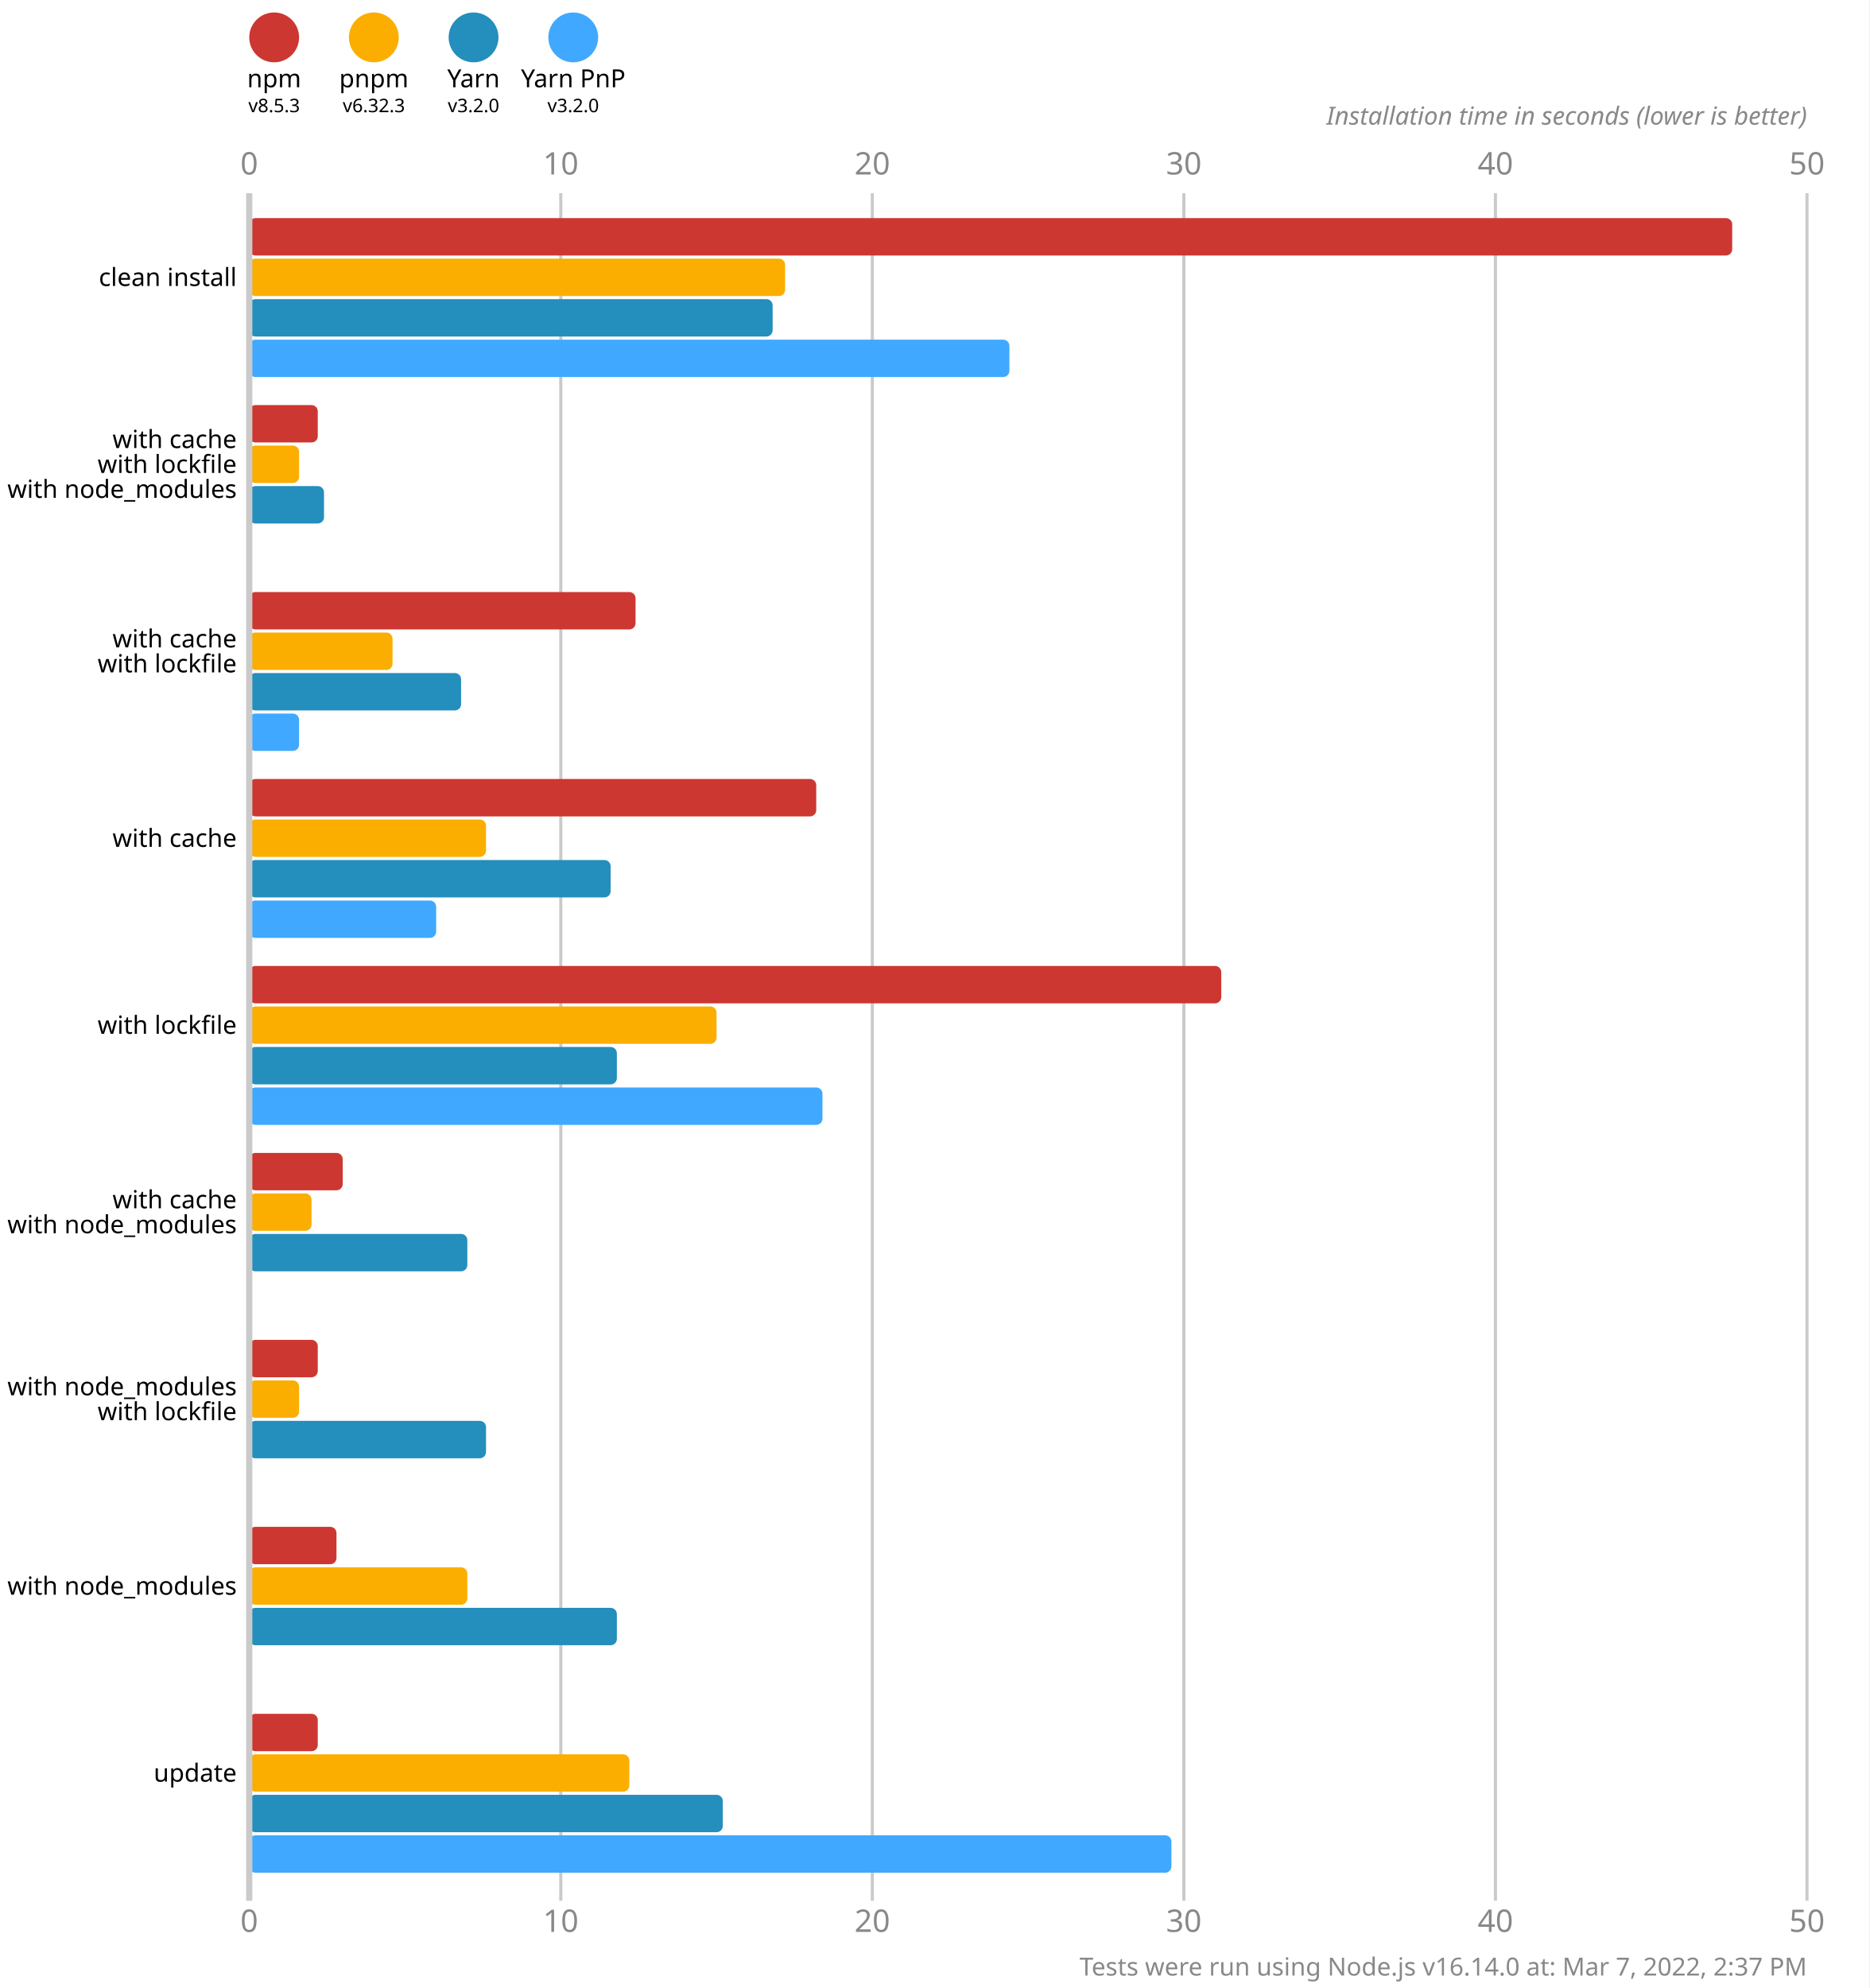
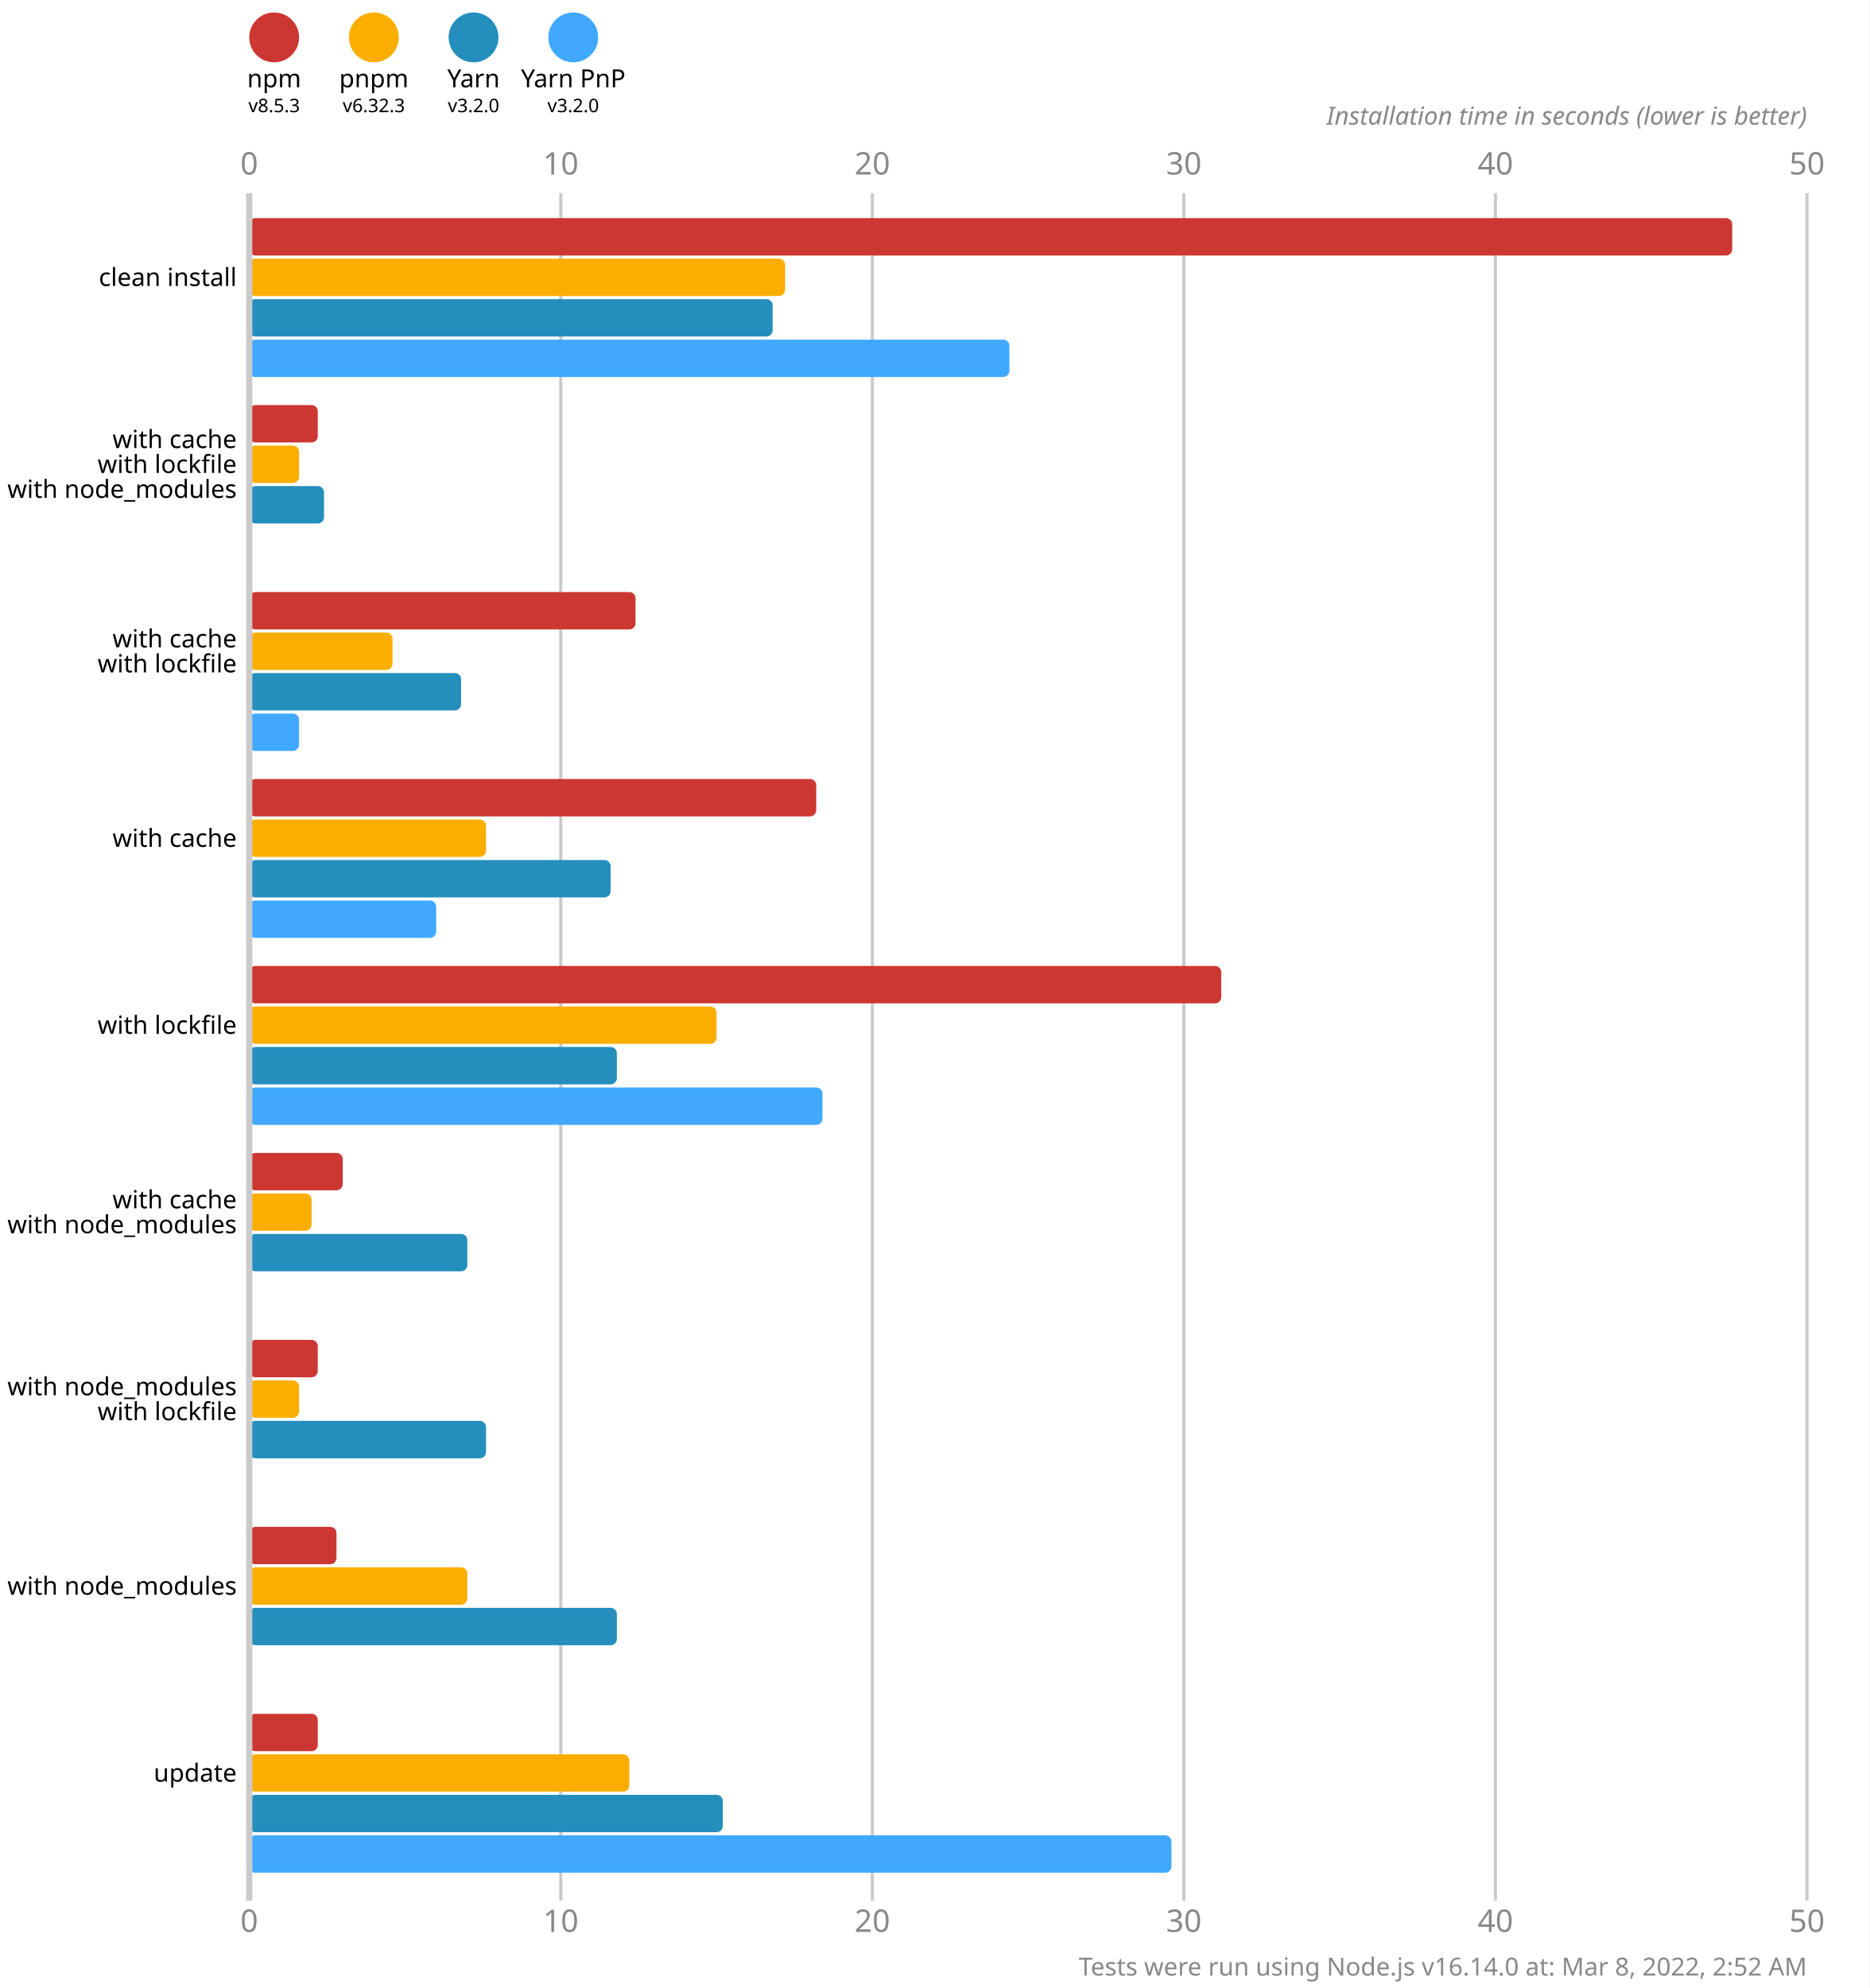
<svg xmlns="http://www.w3.org/2000/svg" version="1.1" viewBox="0 0 300 319">
  <style>
    .font { font-family: sans-serif; }
    .s3 { font-size: 3px; }
    .s4 { font-size: 4px; }
    .s5 { font-size: 5px; }
    .line { stroke: #cacaca; }
    .width { stroke-width: 0.5; }
    .text { fill: #888; }
  </style>
  <rect x="0" y="0" width="300" height="319" fill="#fff" />
  <circle cx="44" cy="6" r="4" fill="#cd3731" />
  <text x="44" y="14" class="font s4" text-anchor="middle">npm</text>
  <text x="44" y="18" class="font s3" text-anchor="middle">v8.5.3</text>
  <circle cx="60" cy="6" r="4" fill="#fbae00" />
  <text x="60" y="14" class="font s4" text-anchor="middle">pnpm</text>
  <text x="60" y="18" class="font s3" text-anchor="middle">v6.32.3</text>
  <circle cx="76" cy="6" r="4" fill="#248ebd" />
  <text x="76" y="14" class="font s4" text-anchor="middle">Yarn</text>
  <text x="76" y="18" class="font s3" text-anchor="middle">v3.2.0</text>
  <circle cx="92" cy="6" r="4" fill="#40a9ff" />
  <text x="92" y="14" class="font s4" text-anchor="middle">Yarn PnP</text>
  <text x="92" y="18" class="font s3" text-anchor="middle">v3.2.0</text>
  <text x="40" y="28" class="font s5 text" text-anchor="middle">0</text>
  <text x="40" y="310" class="font s5 text" text-anchor="middle">0</text>
  <line x1="90" y1="31" x2="90" y2="305" class="line width" />
  <text x="90" y="28" class="font s5 text" text-anchor="middle">10</text>
  <text x="90" y="310" class="font s5 text" text-anchor="middle">10</text>
  <line x1="140" y1="31" x2="140" y2="305" class="line width" />
  <text x="140" y="28" class="font s5 text" text-anchor="middle">20</text>
  <text x="140" y="310" class="font s5 text" text-anchor="middle">20</text>
  <line x1="190" y1="31" x2="190" y2="305" class="line width" />
  <text x="190" y="28" class="font s5 text" text-anchor="middle">30</text>
  <text x="190" y="310" class="font s5 text" text-anchor="middle">30</text>
  <line x1="240" y1="31" x2="240" y2="305" class="line width" />
  <text x="240" y="28" class="font s5 text" text-anchor="middle">40</text>
  <text x="240" y="310" class="font s5 text" text-anchor="middle">40</text>
  <line x1="290" y1="31" x2="290" y2="305" class="line width" />
  <text x="290" y="28" class="font s5 text" text-anchor="middle">50</text>
  <text x="290" y="310" class="font s5 text" text-anchor="middle">50</text>
  <text x="290" y="20" class="font s4 text" font-style="italic" text-anchor="end">Installation time in seconds (lower is better)</text>
  <rect x="40" y="35" width="238" height="6" fill="#cd3731" rx="1" ry="1" />
  <rect x="40" y="41.5" width="86" height="6" fill="#fbae00" rx="1" ry="1" />
  <rect x="40" y="48" width="84" height="6" fill="#248ebd" rx="1" ry="1" />
  <rect x="40" y="54.5" width="122" height="6" fill="#40a9ff" rx="1" ry="1" />
  <rect x="40" y="65" width="11" height="6" fill="#cd3731" rx="1" ry="1" />
  <rect x="40" y="71.5" width="8" height="6" fill="#fbae00" rx="1" ry="1" />
  <rect x="40" y="78" width="12" height="6" fill="#248ebd" rx="1" ry="1" />
  <rect x="40" y="84.5" width="0" height="6" fill="#40a9ff" rx="1" ry="1" />
  <rect x="40" y="95" width="62" height="6" fill="#cd3731" rx="1" ry="1" />
  <rect x="40" y="101.5" width="23" height="6" fill="#fbae00" rx="1" ry="1" />
  <rect x="40" y="108" width="34" height="6" fill="#248ebd" rx="1" ry="1" />
  <rect x="40" y="114.5" width="8" height="6" fill="#40a9ff" rx="1" ry="1" />
  <rect x="40" y="125" width="91" height="6" fill="#cd3731" rx="1" ry="1" />
  <rect x="40" y="131.5" width="38" height="6" fill="#fbae00" rx="1" ry="1" />
  <rect x="40" y="138" width="58" height="6" fill="#248ebd" rx="1" ry="1" />
  <rect x="40" y="144.5" width="30" height="6" fill="#40a9ff" rx="1" ry="1" />
  <rect x="40" y="155" width="156" height="6" fill="#cd3731" rx="1" ry="1" />
  <rect x="40" y="161.5" width="75" height="6" fill="#fbae00" rx="1" ry="1" />
  <rect x="40" y="168" width="59" height="6" fill="#248ebd" rx="1" ry="1" />
  <rect x="40" y="174.5" width="92" height="6" fill="#40a9ff" rx="1" ry="1" />
  <rect x="40" y="185" width="15" height="6" fill="#cd3731" rx="1" ry="1" />
  <rect x="40" y="191.5" width="10" height="6" fill="#fbae00" rx="1" ry="1" />
  <rect x="40" y="198" width="35" height="6" fill="#248ebd" rx="1" ry="1" />
  <rect x="40" y="204.5" width="0" height="6" fill="#40a9ff" rx="1" ry="1" />
  <rect x="40" y="215" width="11" height="6" fill="#cd3731" rx="1" ry="1" />
  <rect x="40" y="221.5" width="8" height="6" fill="#fbae00" rx="1" ry="1" />
  <rect x="40" y="228" width="38" height="6" fill="#248ebd" rx="1" ry="1" />
  <rect x="40" y="234.5" width="0" height="6" fill="#40a9ff" rx="1" ry="1" />
  <rect x="40" y="245" width="14" height="6" fill="#cd3731" rx="1" ry="1" />
  <rect x="40" y="251.5" width="35" height="6" fill="#fbae00" rx="1" ry="1" />
  <rect x="40" y="258" width="59" height="6" fill="#248ebd" rx="1" ry="1" />
  <rect x="40" y="264.5" width="0" height="6" fill="#40a9ff" rx="1" ry="1" />
  <rect x="40" y="275" width="11" height="6" fill="#cd3731" rx="1" ry="1" />
  <rect x="40" y="281.5" width="61" height="6" fill="#fbae00" rx="1" ry="1" />
  <rect x="40" y="288" width="76" height="6" fill="#248ebd" rx="1" ry="1" />
  <rect x="40" y="294.5" width="148" height="6" fill="#40a9ff" rx="1" ry="1" />
  <line x1="40" y1="31" x2="40" y2="305" class="line" />
  <text x="38" y="44.5" class="font s4" dominant-baseline="middle" text-anchor="end">clean install</text>
  <text x="38" y="70.5" class="font s4" dominant-baseline="middle" text-anchor="end">with cache</text>
  <text x="38" y="74.5" class="font s4" dominant-baseline="middle" text-anchor="end">with lockfile</text>
  <text x="38" y="78.5" class="font s4" dominant-baseline="middle" text-anchor="end">with node_modules</text>
  <text x="38" y="102.5" class="font s4" dominant-baseline="middle" text-anchor="end">with cache</text>
  <text x="38" y="106.5" class="font s4" dominant-baseline="middle" text-anchor="end">with lockfile</text>
  <text x="38" y="134.5" class="font s4" dominant-baseline="middle" text-anchor="end">with cache</text>
  <text x="38" y="164.5" class="font s4" dominant-baseline="middle" text-anchor="end">with lockfile</text>
  <text x="38" y="192.5" class="font s4" dominant-baseline="middle" text-anchor="end">with cache</text>
  <text x="38" y="196.5" class="font s4" dominant-baseline="middle" text-anchor="end">with node_modules</text>
  <text x="38" y="222.5" class="font s4" dominant-baseline="middle" text-anchor="end">with node_modules</text>
  <text x="38" y="226.5" class="font s4" dominant-baseline="middle" text-anchor="end">with lockfile</text>
  <text x="38" y="254.5" class="font s4" dominant-baseline="middle" text-anchor="end">with node_modules</text>
  <text x="38" y="284.5" class="font s4" dominant-baseline="middle" text-anchor="end">update</text>
-   <text x="290" y="317" class="font s4 text" text-anchor="end">Tests were run using Node.js v16.14.0 at: Mar 7, 2022, 2:37 PM</text>
+   <text x="290" y="317" class="font s4 text" text-anchor="end">Tests were run using Node.js v16.14.0 at: Mar 8, 2022, 2:52 AM</text>
</svg>
